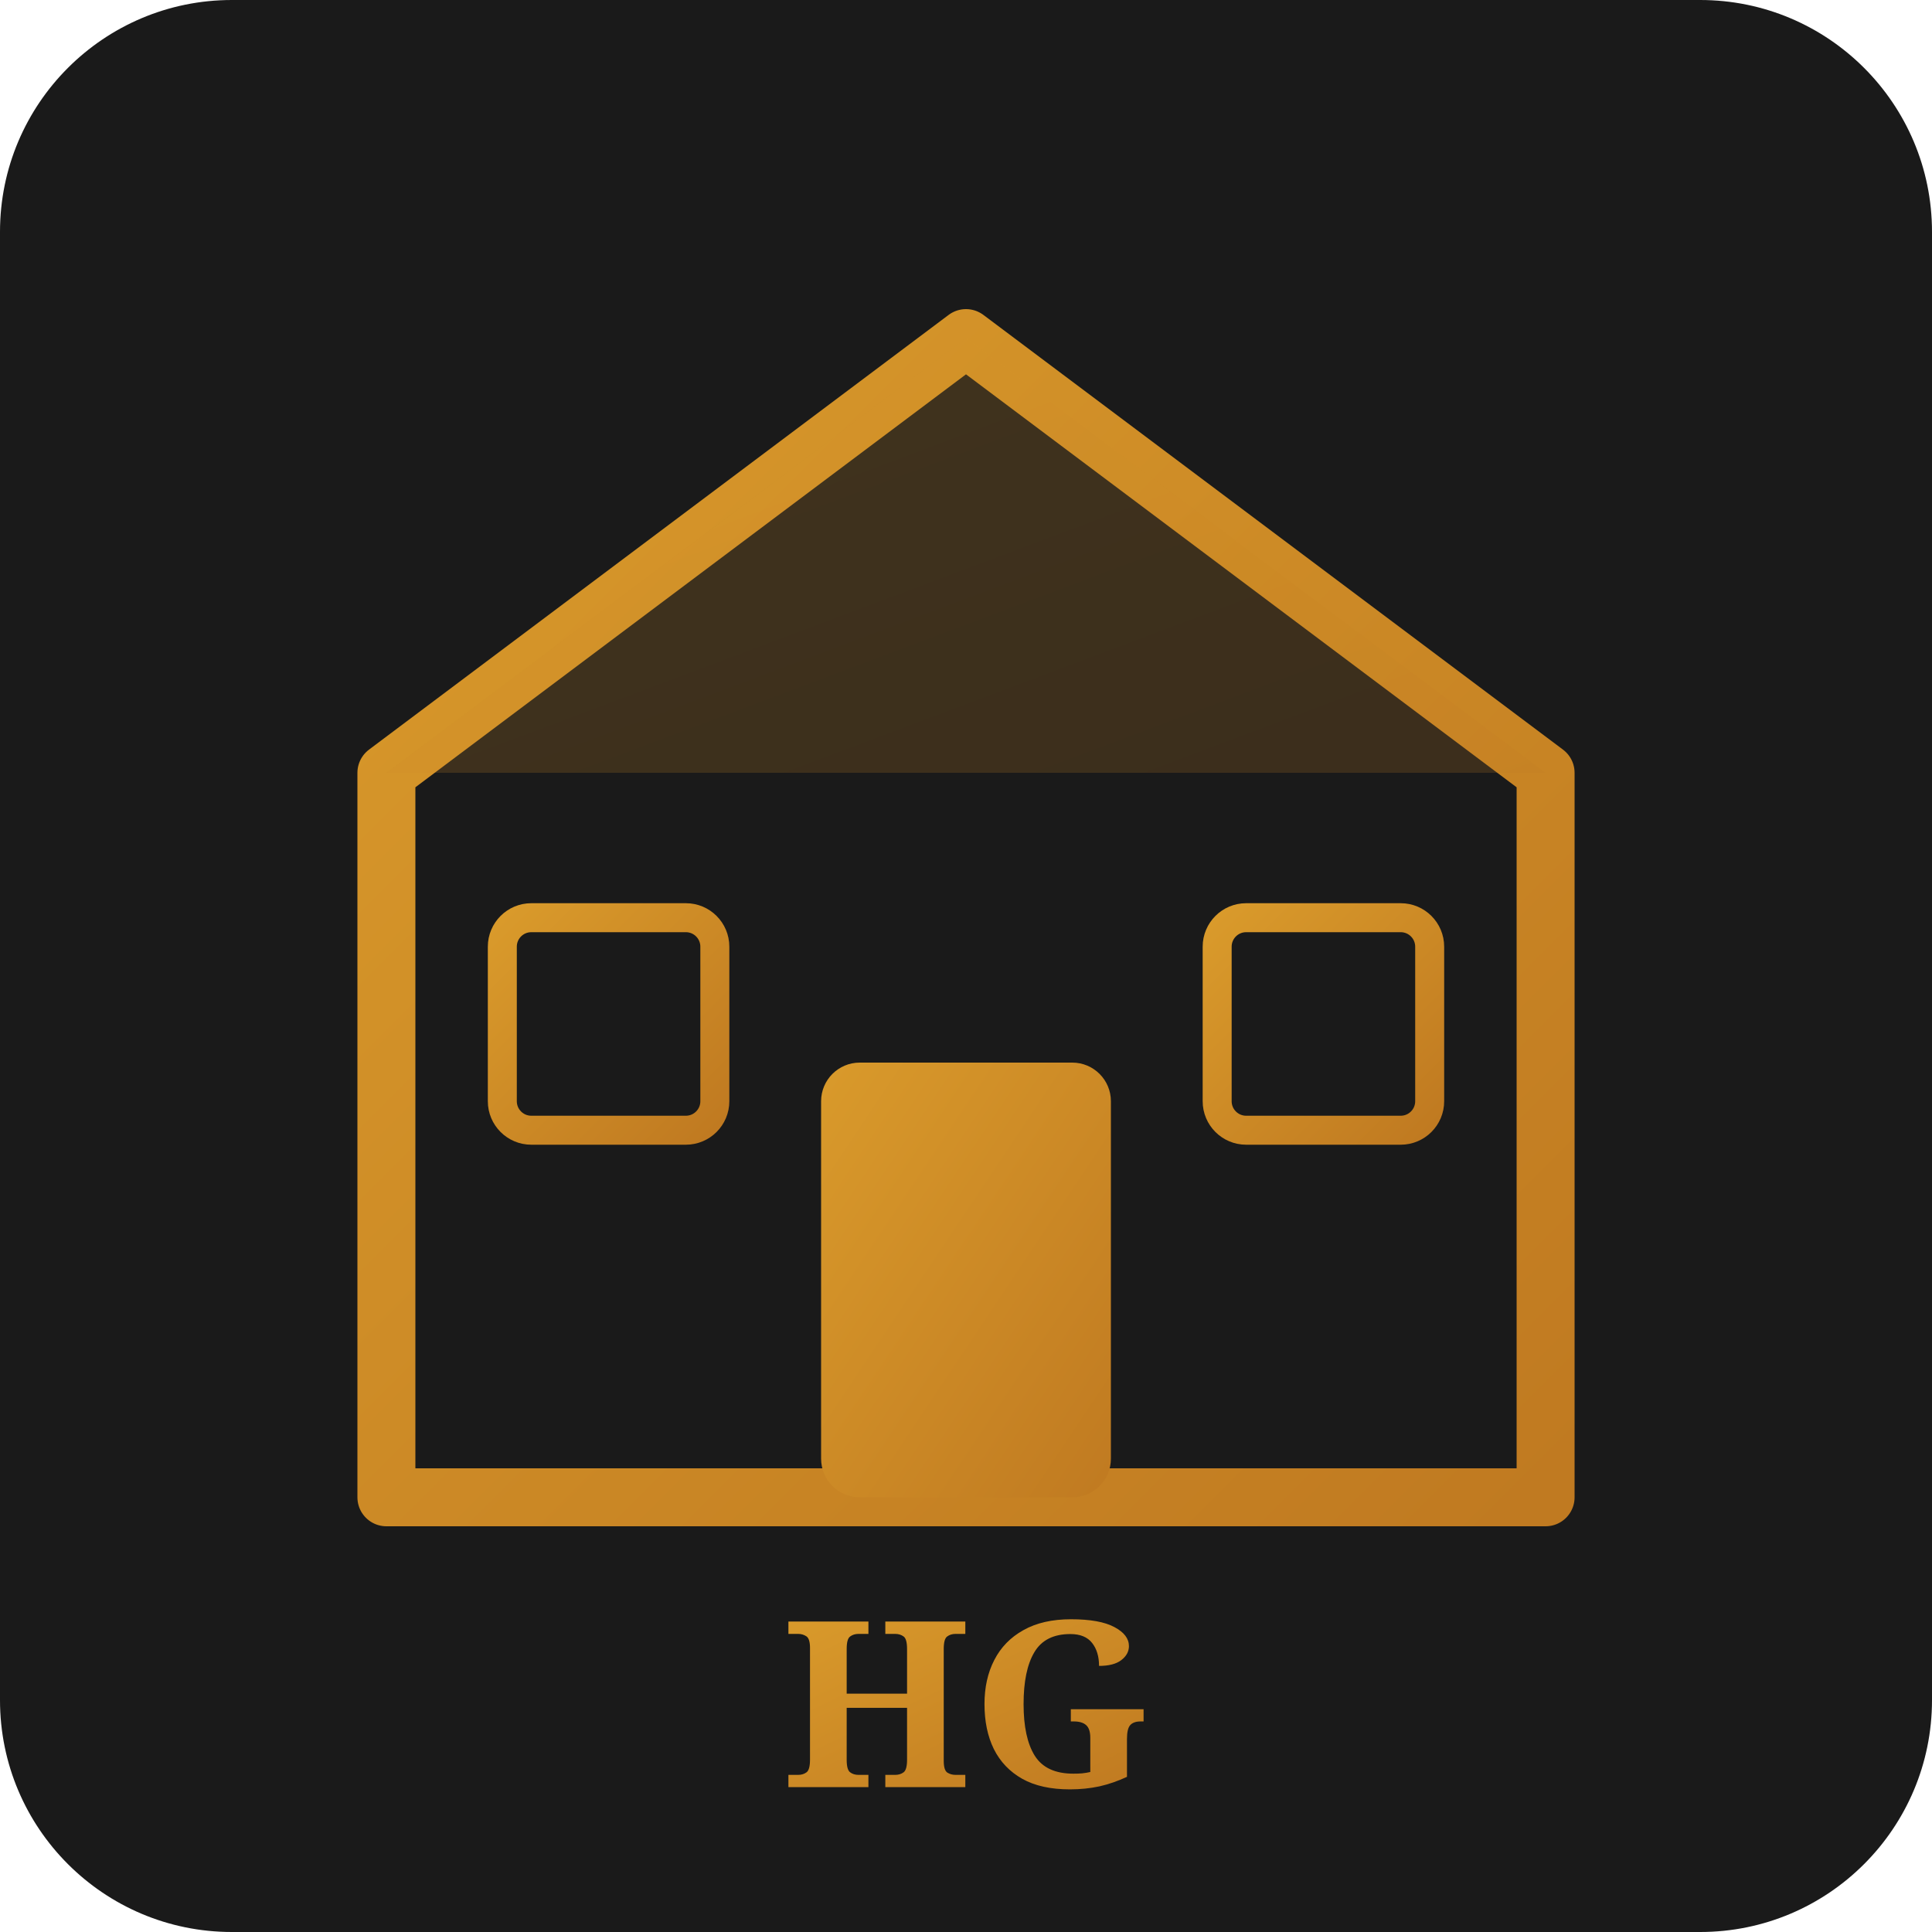
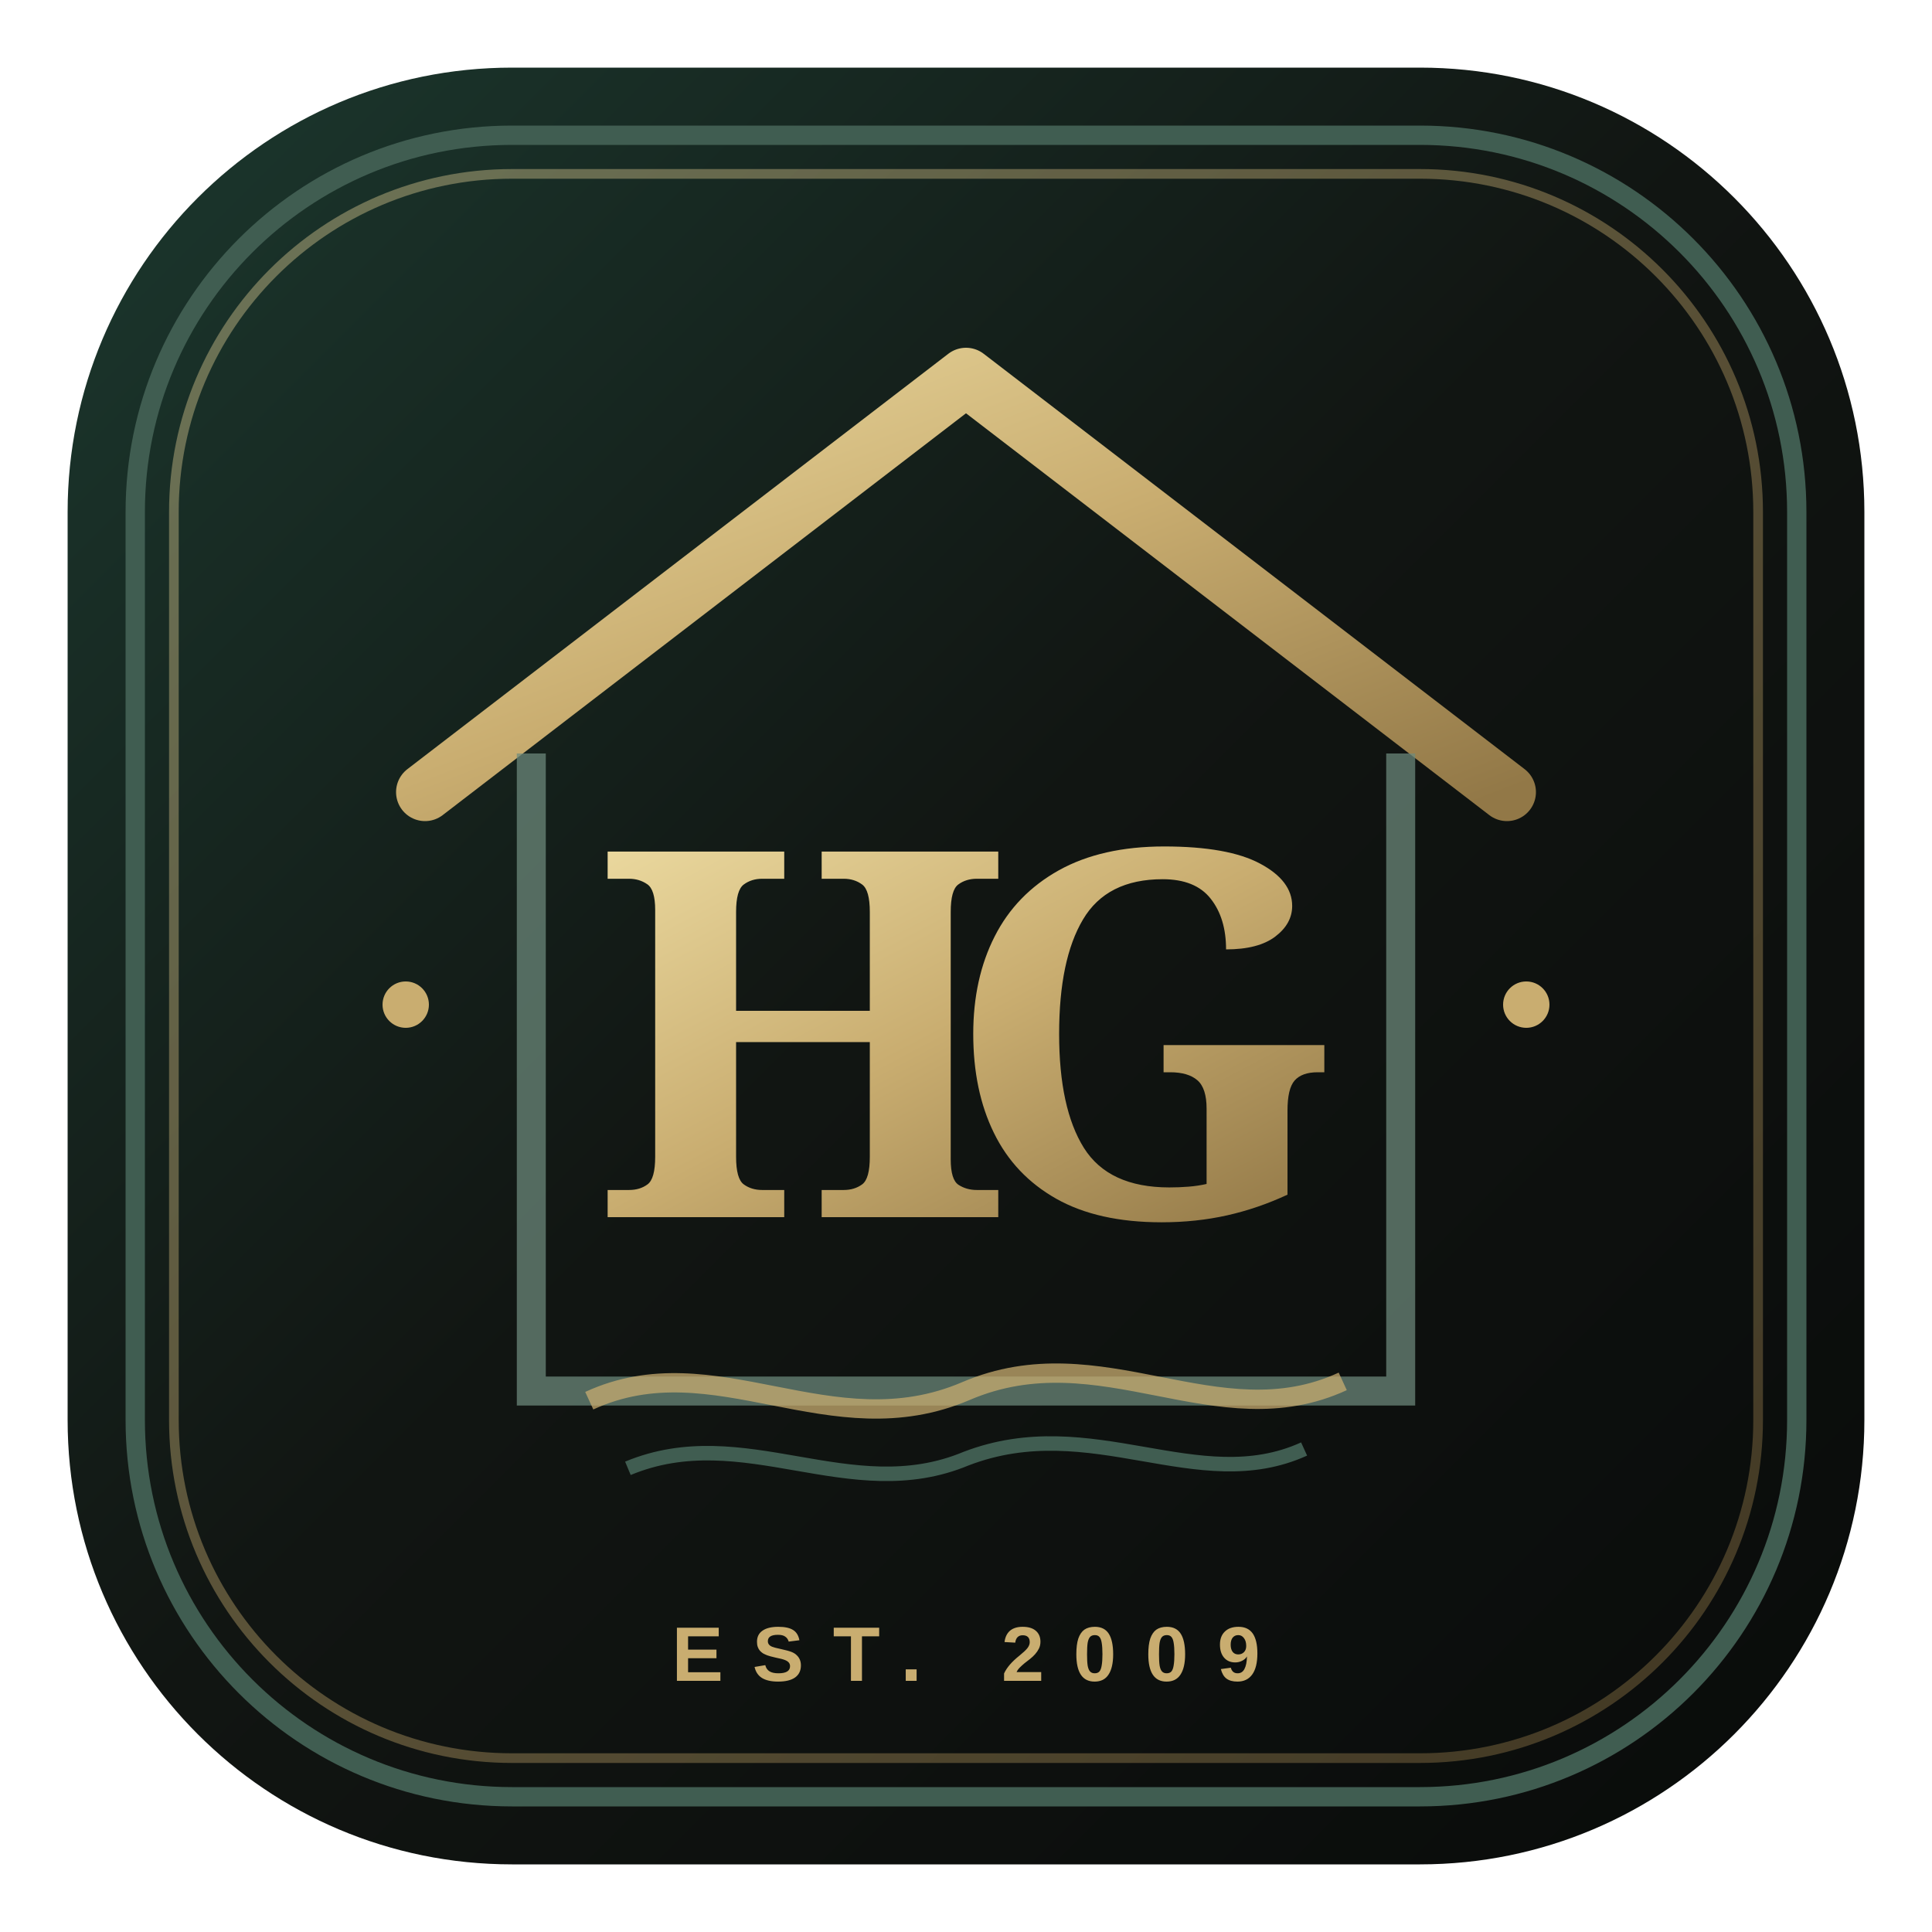
- <svg xmlns="http://www.w3.org/2000/svg" viewBox="0 0 200 200" width="200" height="200">
+ <svg xmlns="http://www.w3.org/2000/svg" viewBox="0 0 200 200" role="img" aria-labelledby="title desc">
  <defs>
-     <linearGradient id="goldGrad" x1="0%" y1="0%" x2="100%" y2="100%">
-       <stop offset="0%" style="stop-color:#d99a2b" />
-       <stop offset="100%" style="stop-color:#c07a21" />
+     <linearGradient id="field" x1="0" y1="0" x2="1" y2="1">
+       <stop offset="0" stop-color="#1c392f" />
+       <stop offset=".48" stop-color="#111512" />
+       <stop offset="1" stop-color="#090b0a" />
+     </linearGradient>
+     <linearGradient id="brass" x1="0" y1="0" x2="1" y2="1">
+       <stop offset="0" stop-color="#ead89e" />
+       <stop offset=".48" stop-color="#c9ad70" />
+       <stop offset="1" stop-color="#927847" />
    </linearGradient>
  </defs>
-   <rect width="200" height="200" rx="24" fill="#1a1a1a" />
-   <path d="M100 35 L160 80 L160 155 L40 155 L40 80 Z" fill="none" stroke="url(#goldGrad)" stroke-width="6" stroke-linejoin="round" />
-   <path d="M100 35 L160 80 L40 80 Z" fill="url(#goldGrad)" opacity="0.2" />
-   <rect x="85" y="110" width="30" height="45" rx="4" fill="url(#goldGrad)" />
-   <rect x="52" y="95" width="22" height="22" rx="3" fill="none" stroke="url(#goldGrad)" stroke-width="3" />
-   <rect x="126" y="95" width="22" height="22" rx="3" fill="none" stroke="url(#goldGrad)" stroke-width="3" />
-   <text x="100" y="185" text-anchor="middle" fill="url(#goldGrad)" font-family="Georgia, serif" font-size="24" font-weight="bold">HG</text>
+   <rect x="7" y="7" width="186" height="186" rx="46" fill="url(#field)" />
+   <rect x="14" y="14" width="172" height="172" rx="39" fill="none" stroke="#405d51" stroke-width="2" />
+   <rect x="18" y="18" width="164" height="164" rx="35" fill="none" stroke="url(#brass)" stroke-width="1" opacity=".4" />
+   <path d="M44 82 100 39l56 43" fill="none" stroke="url(#brass)" stroke-width="6" stroke-linecap="round" stroke-linejoin="round" />
+   <path d="M55 78v66h90V78" fill="none" stroke="#6d8b7d" stroke-width="3" opacity=".72" />
+   <text x="100" y="126" text-anchor="middle" fill="url(#brass)" font-family="Georgia, serif" font-size="53" font-weight="700" letter-spacing="-7">HG</text>
+   <path d="M61 145c13-6 25 5 39-1 14-6 26 5 39-1" fill="none" stroke="#c9ad70" stroke-width="2" opacity=".74" />
+   <path d="M65 152c12-5 23 4 35-1 13-5 24 4 35-1" fill="none" stroke="#405d51" stroke-width="1.5" />
+   <circle cx="42" cy="104" r="2.4" fill="#c9ad70" />
+   <circle cx="158" cy="104" r="2.4" fill="#c9ad70" />
+   <text x="100" y="174" text-anchor="middle" fill="#c9ad70" font-family="Arial, sans-serif" font-size="8" font-weight="700" letter-spacing="3">EST. 2009</text>
</svg>
